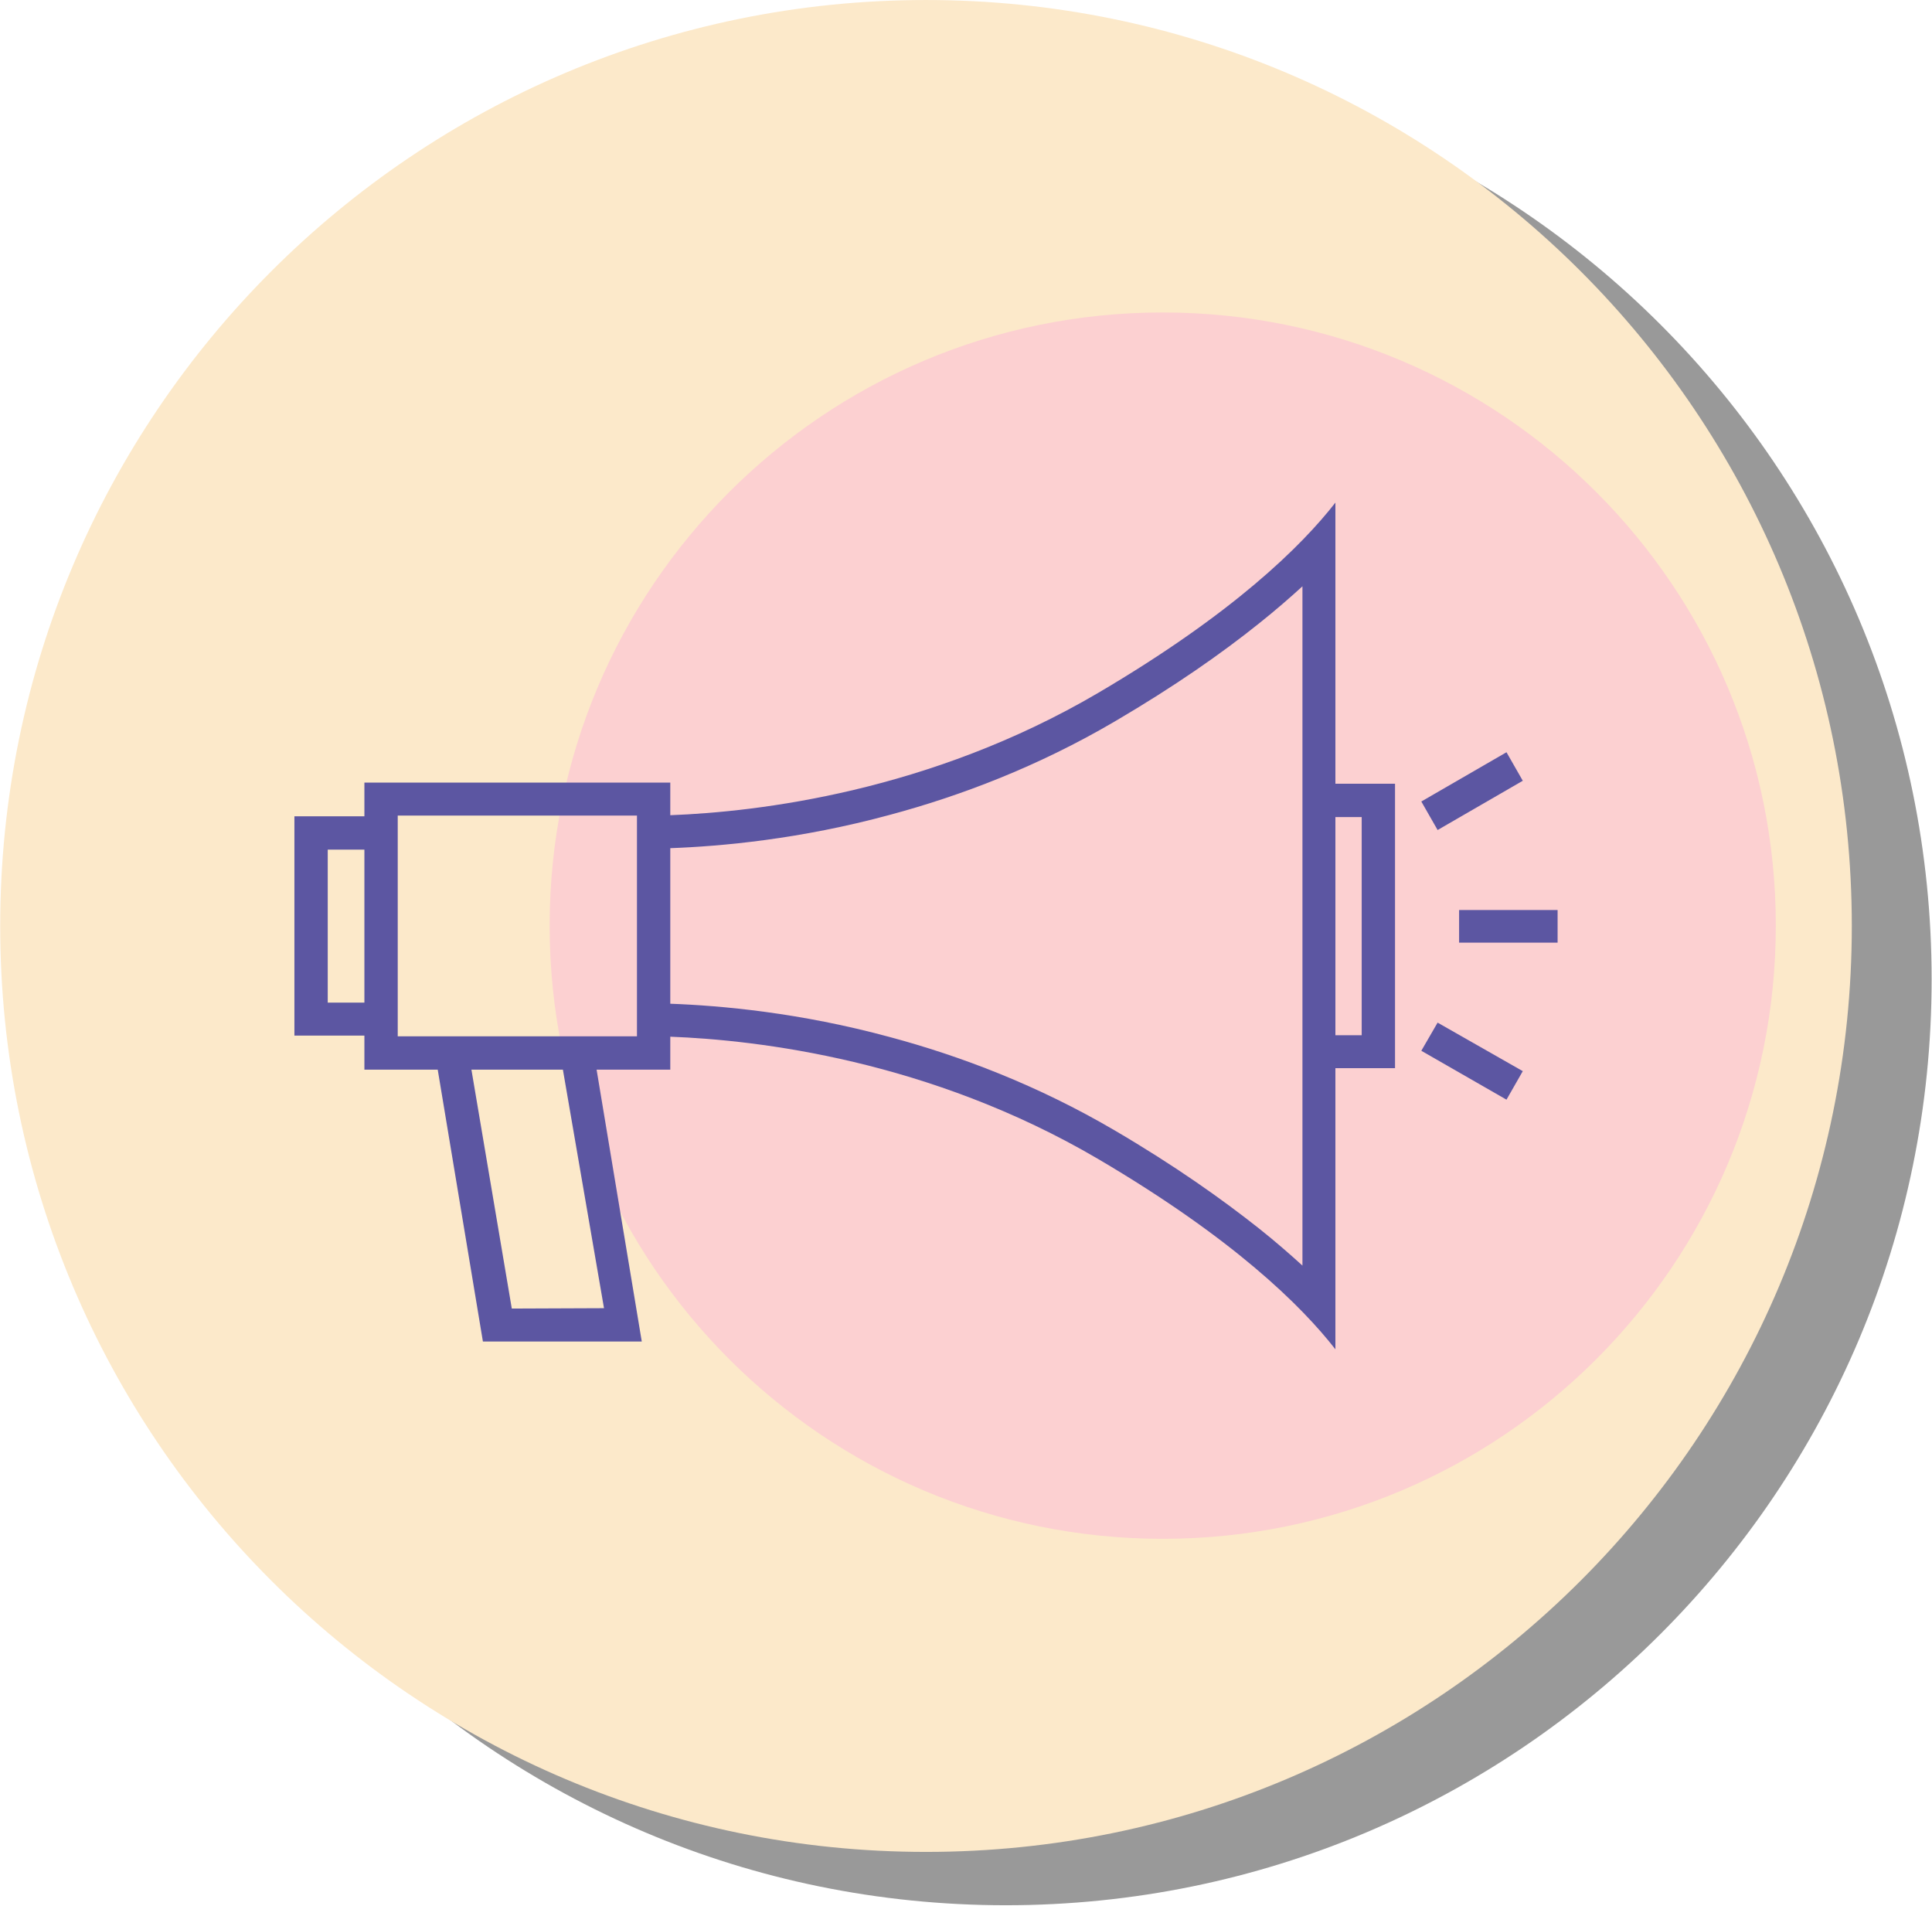
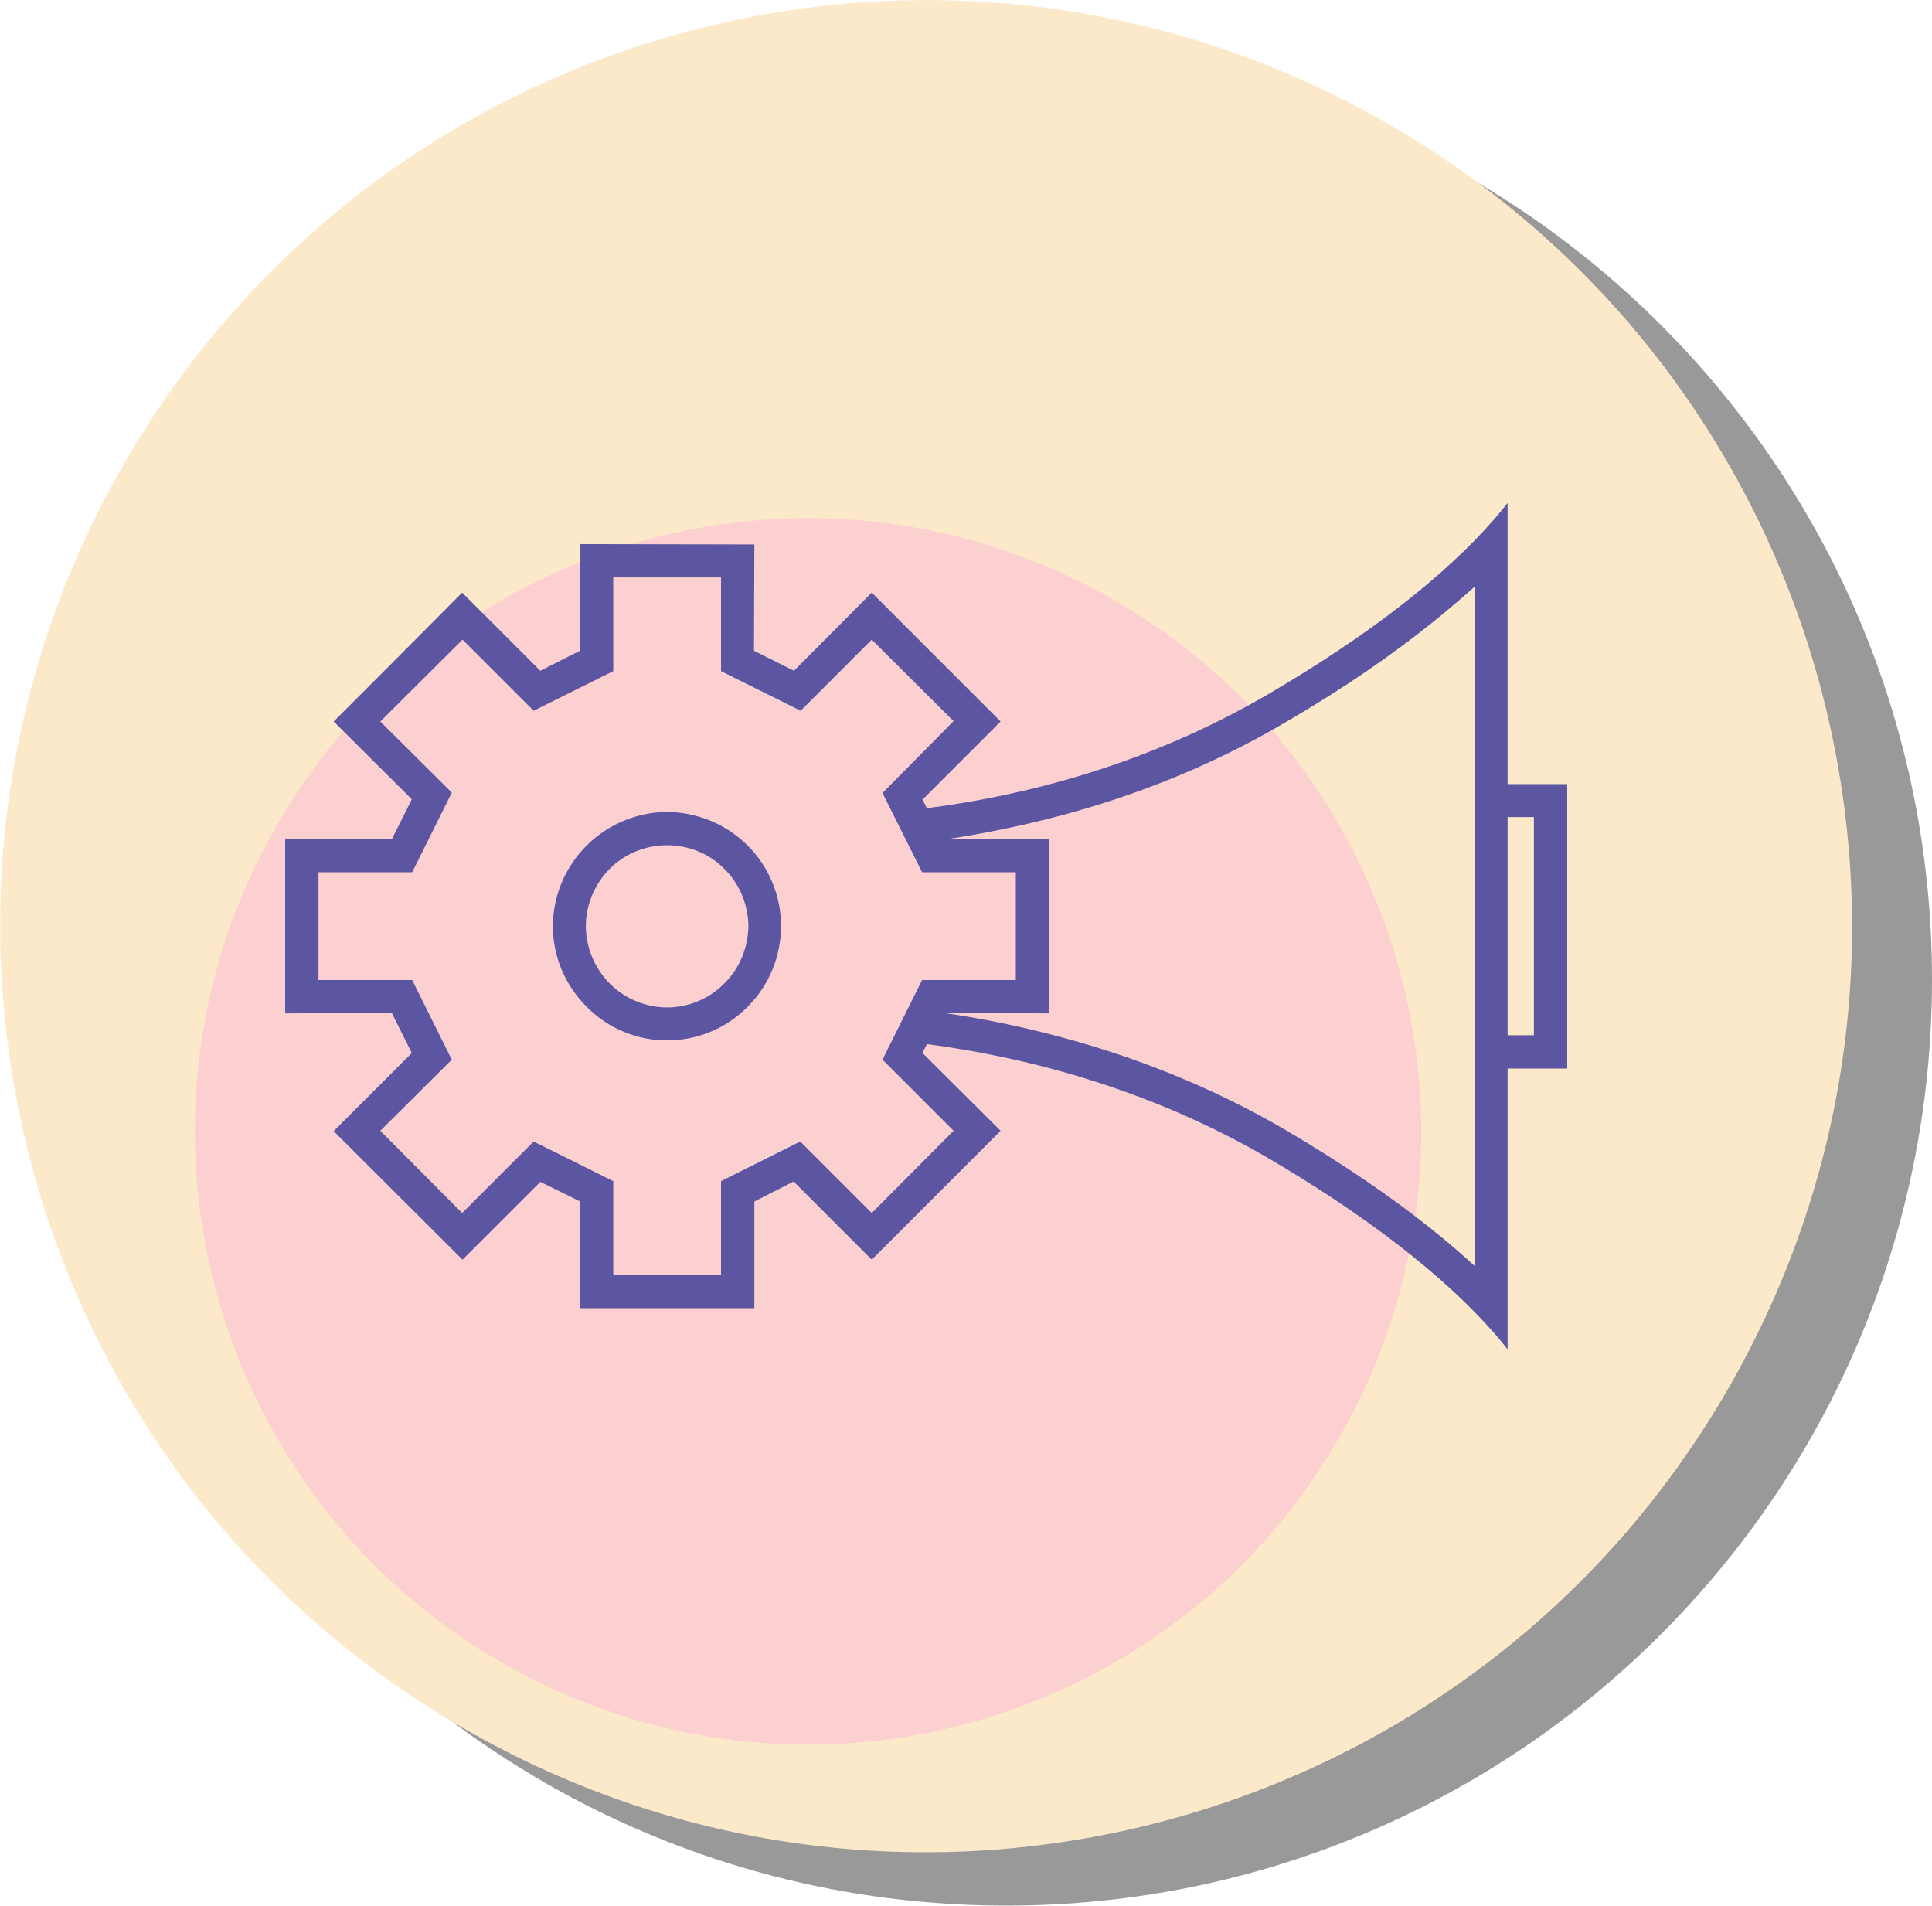
- <svg xmlns="http://www.w3.org/2000/svg" xml:space="preserve" width="100%" height="100%" version="1.1" style="shape-rendering:geometricPrecision; text-rendering:geometricPrecision; image-rendering:optimizeQuality; fill-rule:evenodd; clip-rule:evenodd" viewBox="0 0 5217 5144">
+ <svg xmlns="http://www.w3.org/2000/svg" xml:space="preserve" width="100%" height="100%" version="1.1" style="shape-rendering:geometricPrecision; text-rendering:geometricPrecision; image-rendering:optimizeQuality; fill-rule:evenodd; clip-rule:evenodd" viewBox="0 0 5217 5145">
  <defs>
    <style type="text/css">
   
    .fil4 {fill:none}
    .fil3 {fill:#5C56A2}
    .fil0 {fill:#999999}
    .fil2 {fill:#FCD0D1}
    .fil1 {fill:#FCE9CA}
   
  </style>
  </defs>
  <g id="Layer_x0020_1">
-     <g id="_1686852387696">
+     <g id="_1686863689536">
      <g>
-         <circle class="fil0" cx="2716" cy="2644" r="2500" />
-         <circle class="fil1" transform="matrix(3.23699E-015 -0.123031 0.12303 3.23699E-015 2500.49 2500.02)" r="20320" />
-         <circle class="fil2" transform="matrix(2.13718E-015 -0.0814733 0.0814732 2.14065E-015 3139.72 2499.15)" r="20320" />
-         <path class="fil3" d="M1810 2290l0 420c137,5 350,24 593,90 190,51 399,130 607,252 162,95 289,185 390,265 44,35 83,69 117,100l0 -1834c-34,31 -73,65 -117,100 -101,81 -228,170 -390,265 -208,122 -417,201 -607,252 -243,66 -456,85 -593,90zm2302 -182l-44 -77 -230 133 44 77 230 -133zm94 349l-266 0 0 88 266 0 0 -88zm-94 435l-230 -131 -44 76 230 132 44 -77zm-2839 -4l109 645 249 -1 -111 -644 -247 0zm338 0l122 734 -429 0 -122 -734 -198 0 0 -92 -189 0 0 -592 189 0 0 -91 826 0 0 88c236,-9 700,-63 1155,-330 364,-214 549,-396 641,-514l0 759 161 0 0 768 -161 0 0 759c-92,-118 -277,-300 -641,-514 -455,-267 -919,-321 -1155,-330l0 89 -199 0zm1995 -682l71 0 0 589 -71 0 0 -589zm-2622 88l-99 0 0 413 99 0 0 -413zm736 -92l-646 0 0 594 0 2c215,0 431,0 646,0l0 -596z" />
+         <circle class="fil0" cx="2717" cy="2645" r="2500" />
+         <g>
+           <circle class="fil1" transform="matrix(0.106548 0.0615153 -0.0615152 0.106548 2500.79 2500.66)" r="20320" />
+           <circle class="fil2" transform="matrix(0.070558 0.0407367 -0.0407366 0.0705579 2181.94 3054.68)" r="20320" />
+         </g>
+         <path class="fil3" d="M2550 2735c96,14 204,35 318,66 190,51 399,130 607,252 161,95 289,184 390,265 44,35 82,68 117,100l0 -1834c-35,31 -73,64 -117,99 -101,81 -229,171 -390,265 -208,123 -417,202 -607,253 -113,30 -219,51 -314,65l278 0 1 470 -283 -1zm-47 -553c251,-32 591,-113 927,-311 363,-213 549,-395 641,-513l0 759 161 0 0 768 -161 0 0 758c-92,-117 -278,-299 -641,-513 -336,-197 -676,-278 -927,-311l-12 24 211 210 -348 348 -211 -211 -106 54 0 288 -471 0 1 -288 -108 -53 -210 210 -348 -347 211 -211 -54 -108 -288 1 0 -471 288 1 54 -108 -211 -210c116,-116 232,-232 347,-348l211 211 107 -54 0 -288 471 1 -1 287 108 54 210 -211 348 348 -211 211 12 23zm-484 536c-60,61 -139,91 -218,91 -78,0 -157,-30 -217,-91 -60,-60 -91,-138 -91,-217 0,-79 31,-158 91,-218 60,-60 139,-90 217,-91 79,1 158,31 218,91 60,60 90,139 90,217 0,79 -30,158 -90,218zm-218 2c56,0 113,-22 155,-65 43,-42 64,-99 65,-155 -1,-55 -22,-112 -65,-154 -42,-43 -99,-64 -155,-64 -55,0 -112,21 -155,64 -42,43 -64,99 -64,154 0,56 22,113 65,156 42,42 99,64 154,64zm553 -993l-192 192 -215 -107 0 -253 -291 0 0 253 -215 107 -192 -192 -222 221 193 192 -107 215 -253 0 0 291 253 0 107 215 -193 192 221 222 193 -193 215 107 0 253 291 0 0 -253 214 -107 193 193 221 -222 -192 -192 107 -215 253 0 0 -291 -253 0 -107 -214 192 -194 -221 -220zm1717 479l71 0 0 589 -71 0 0 -589z" />
      </g>
-       <rect class="fil4" width="5217" height="5144" />
+       <rect class="fil4" width="5217" height="5145" />
    </g>
  </g>
</svg>
